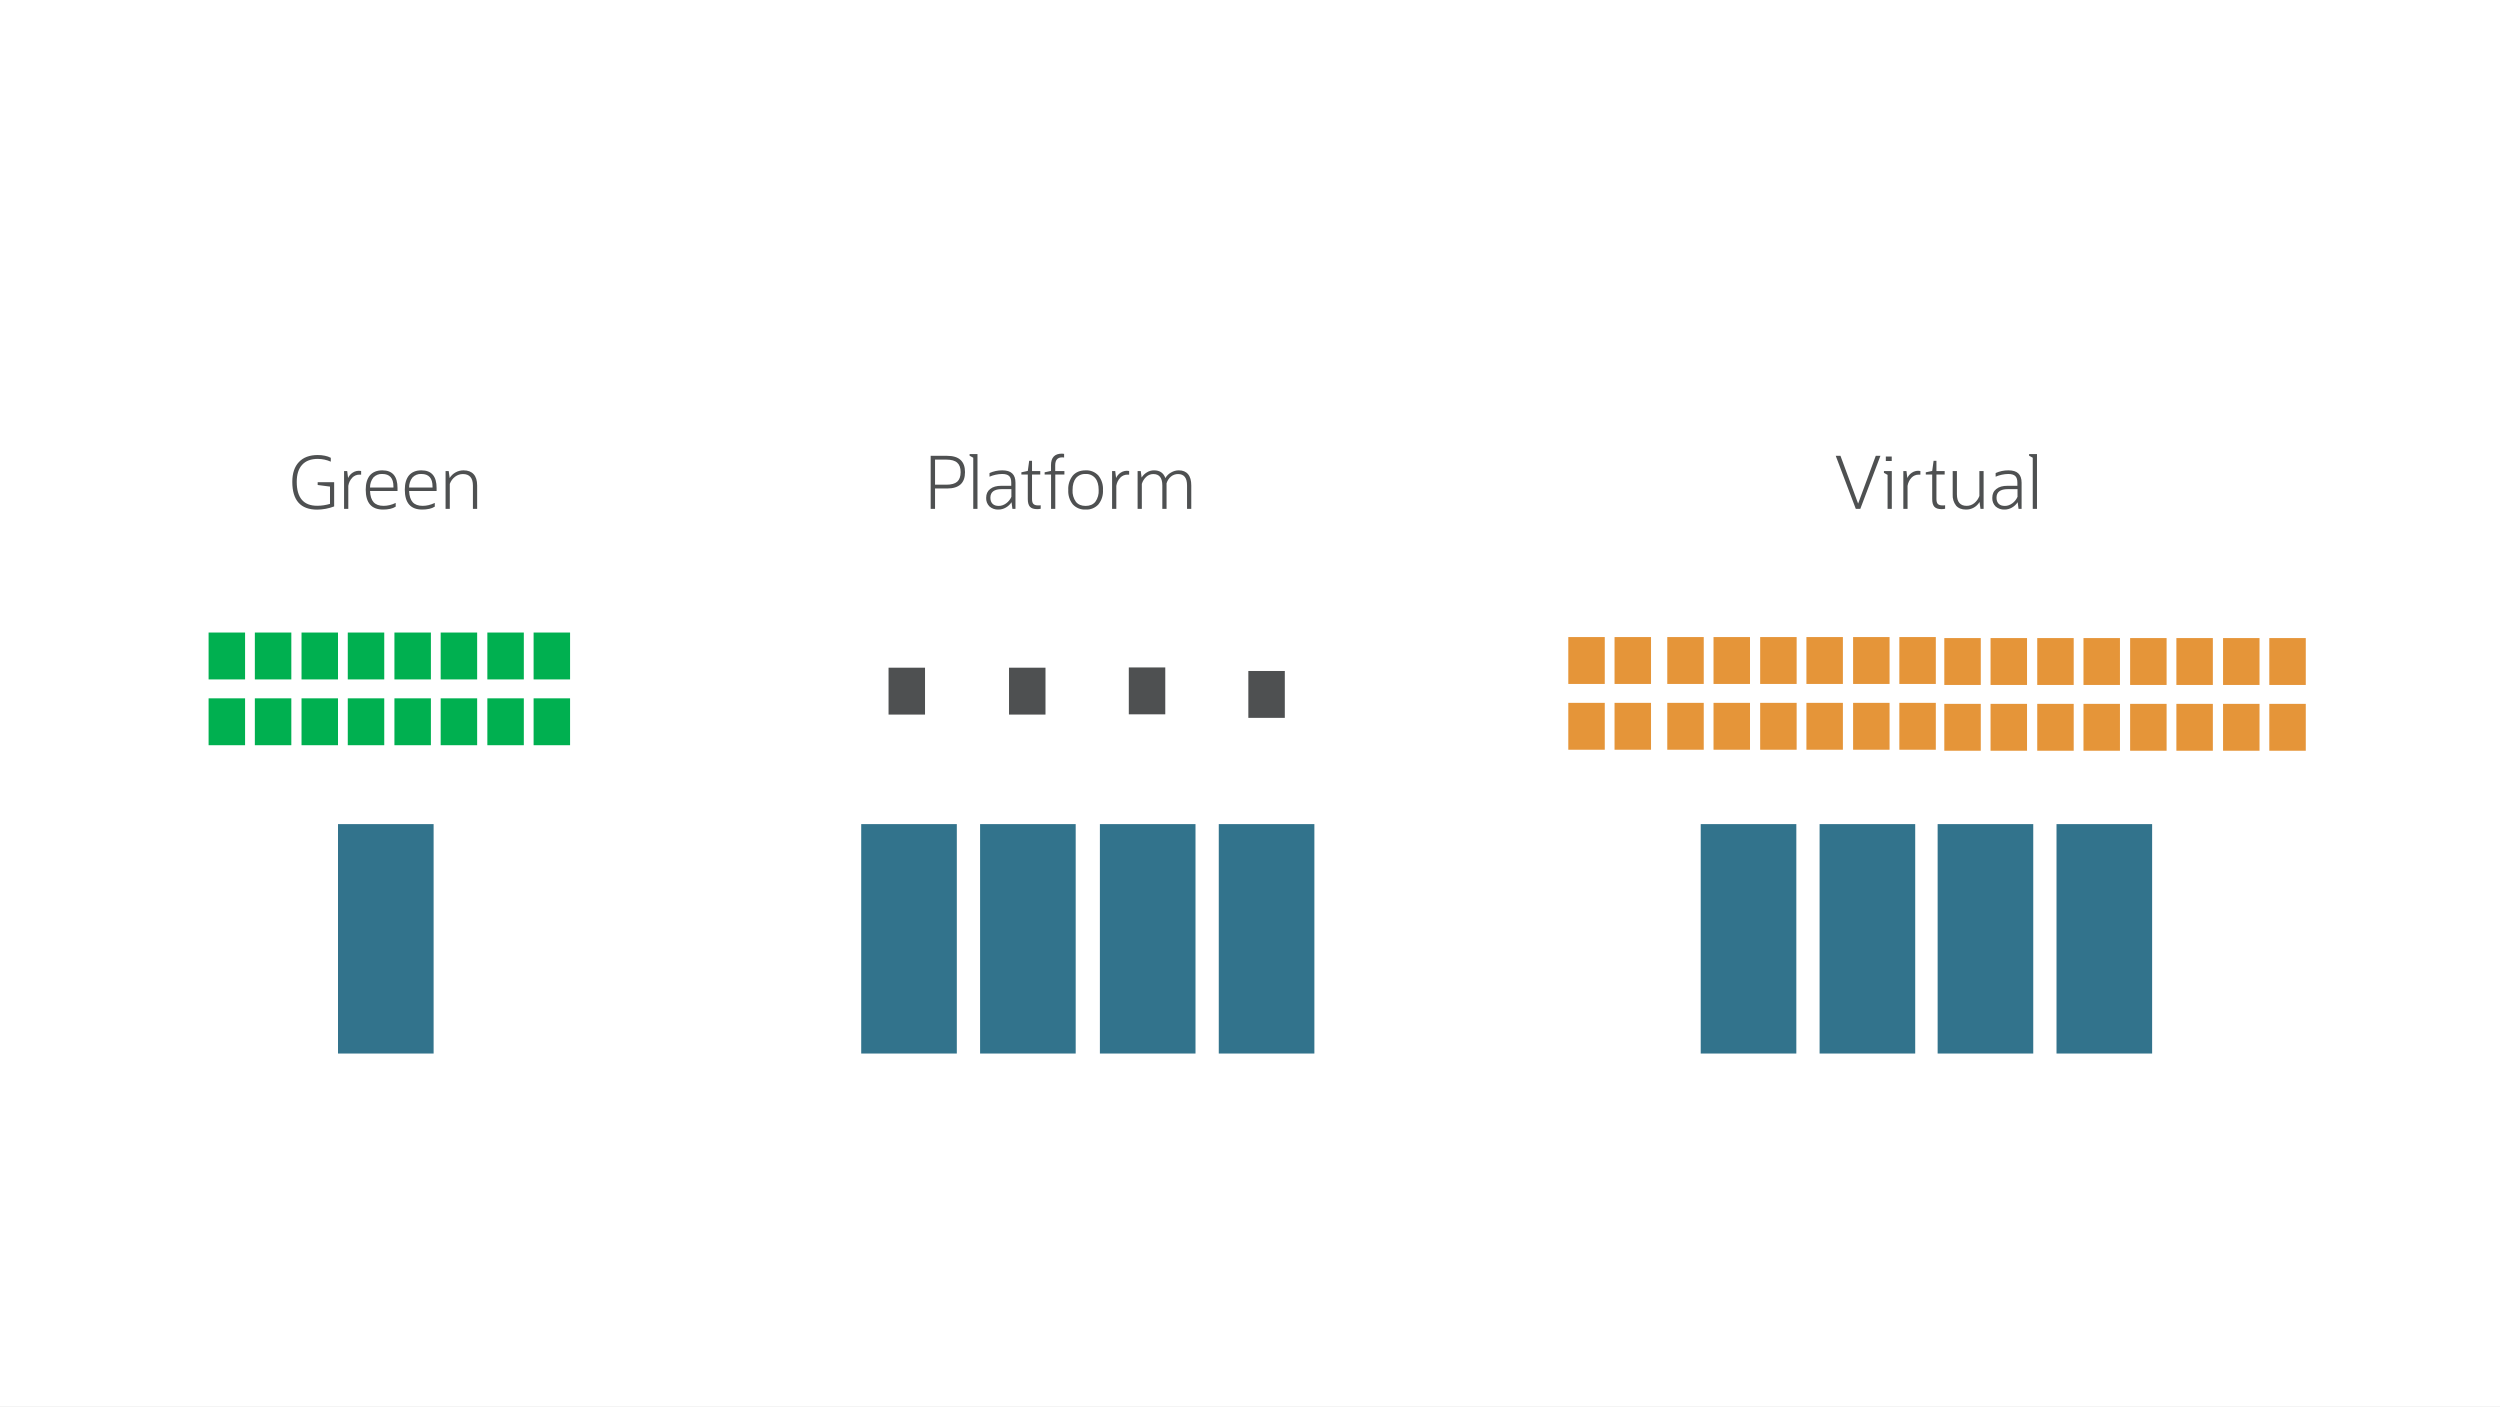
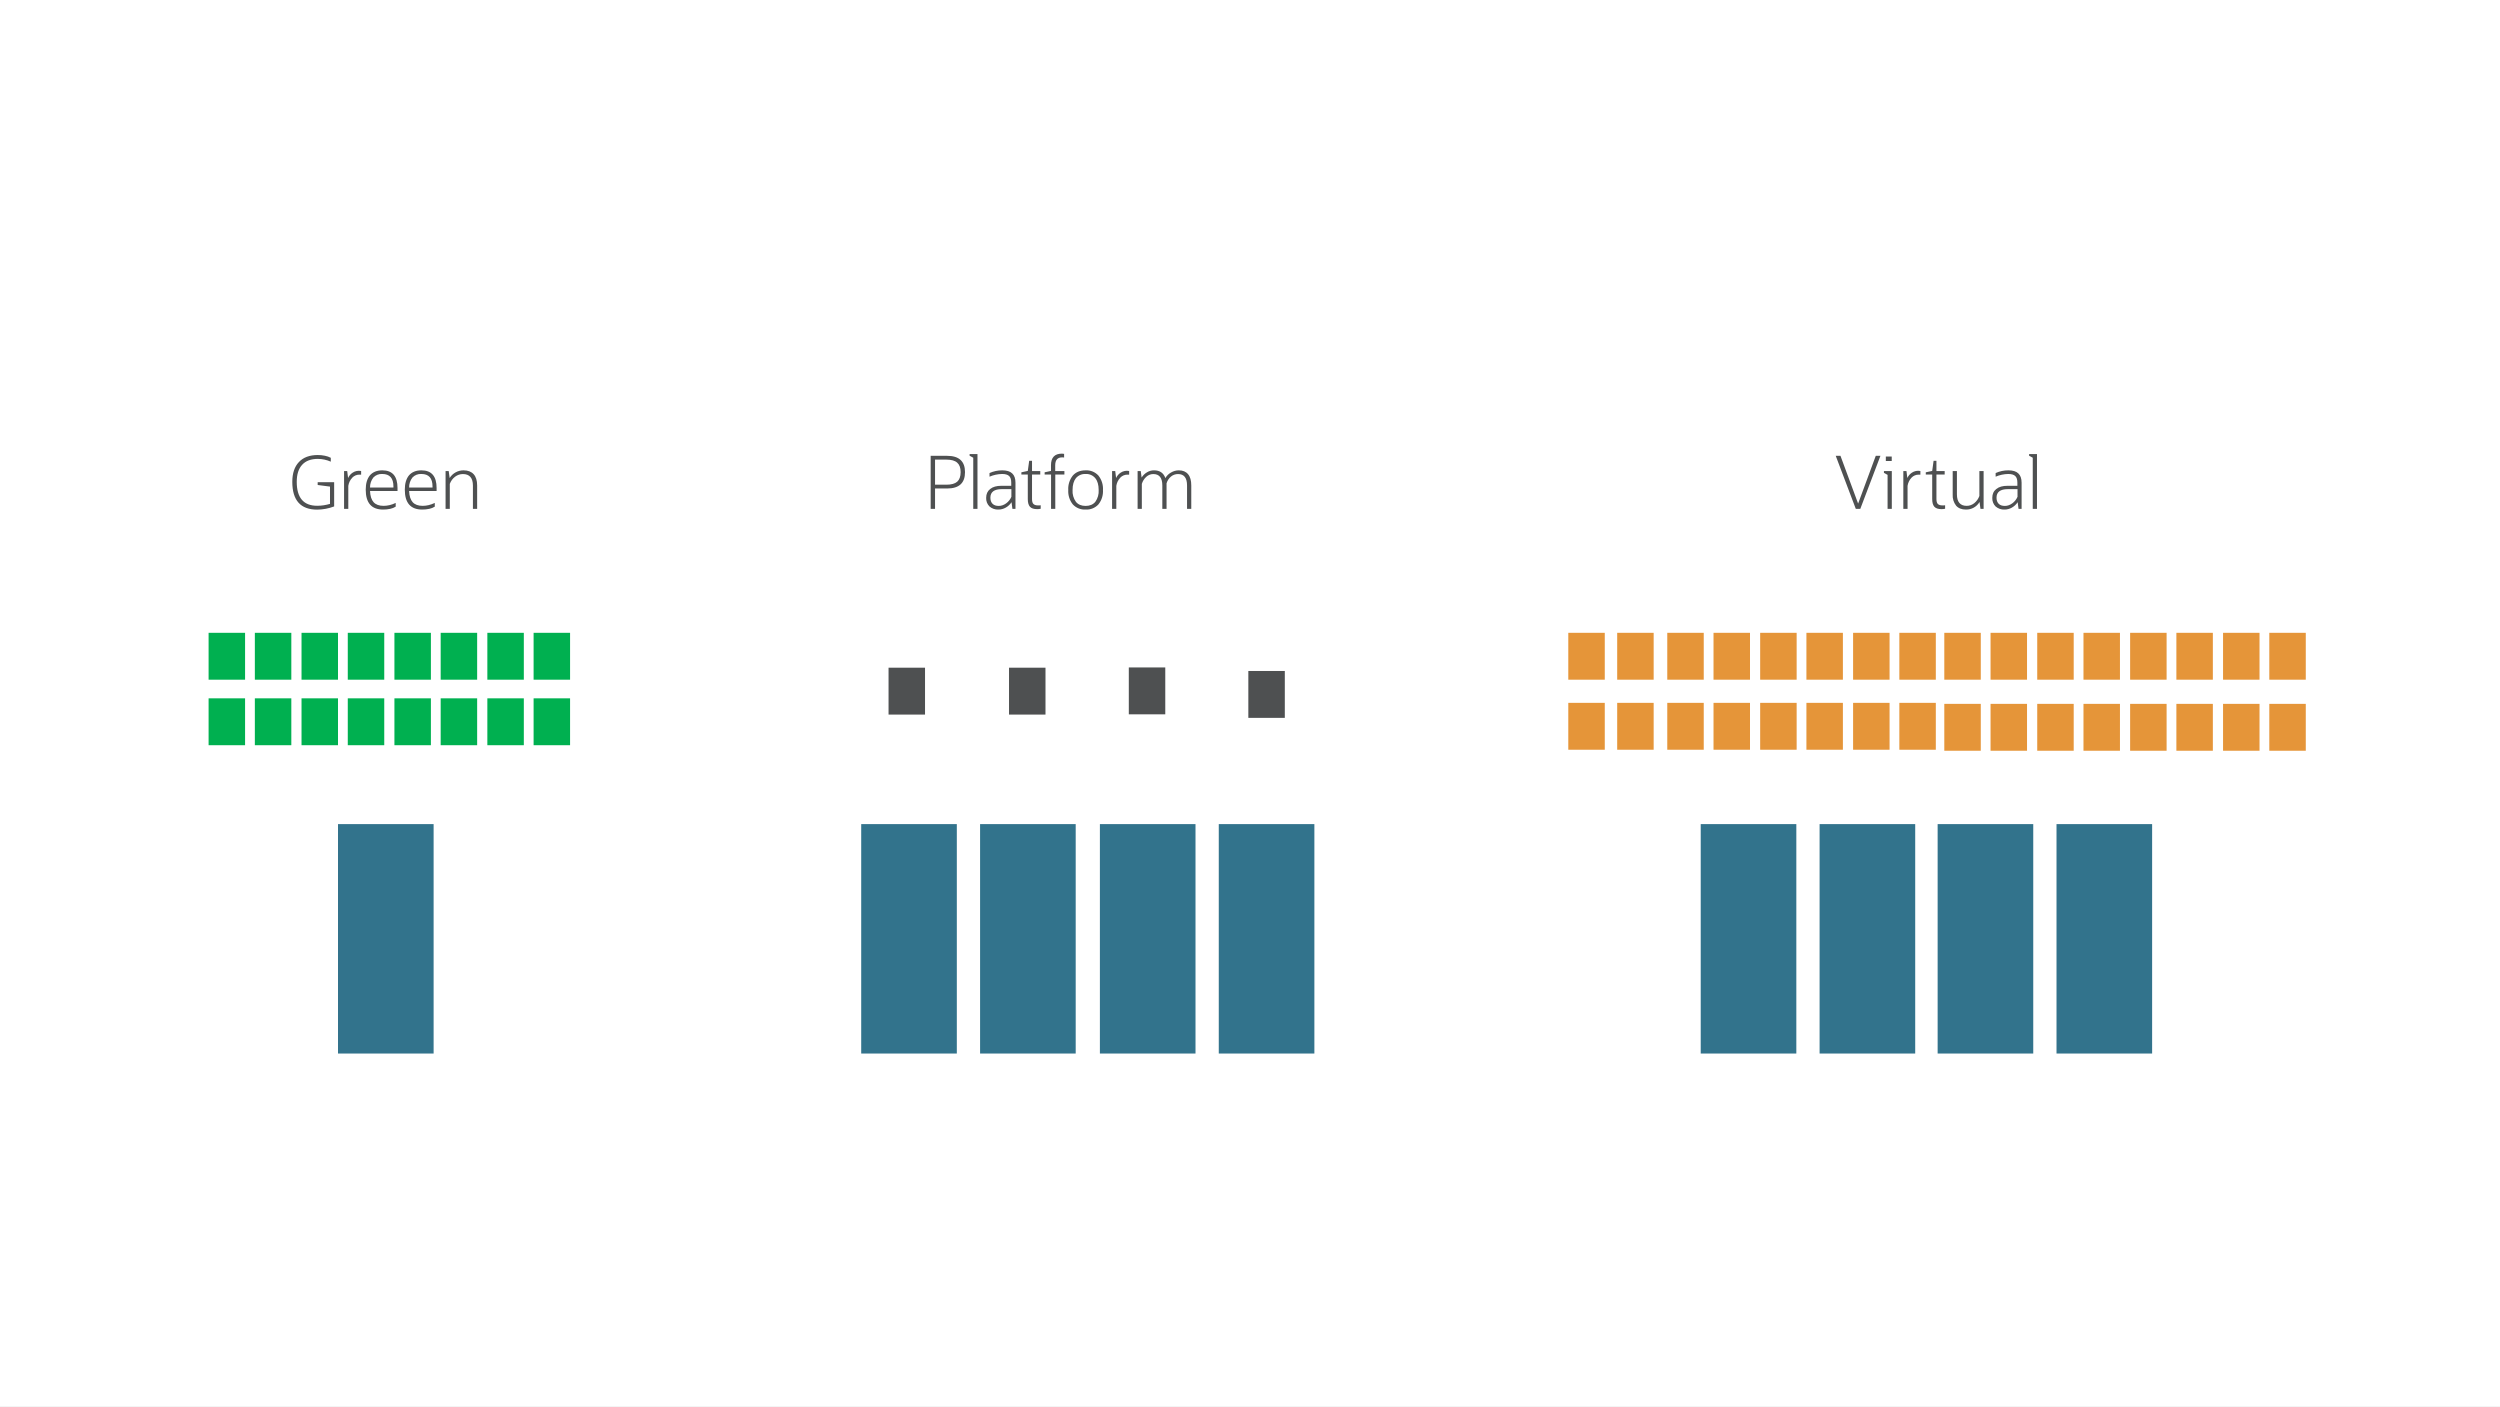
<svg xmlns="http://www.w3.org/2000/svg" xmlns:xlink="http://www.w3.org/1999/xlink" width="1280" height="720" viewBox="0 0 960 540">
  <defs />
  <clipPath id="a">
    <path transform="matrix(1 0 0 -1 0 540)" d="M0 0h960v540H0z" />
  </clipPath>
  <g clip-path="url(#a)">
    <path d="M0 0h960v540H0z" fill="#fff" />
    <path d="M129.792 316.456h36.715v88.102h-36.715zm0 0" fill="#32738c" data-name="P" />
-     <path d="M 97.862 242.895 L 111.868 242.895 L 111.868 260.899 L 97.862 260.899 L 97.862 242.895 Z M 115.786 242.895 L 129.792 242.895 L 129.792 260.899 L 115.786 260.899 L 115.786 242.895 Z M 133.546 242.895 L 147.552 242.895 L 147.552 260.899 L 133.546 260.899 L 133.546 242.895 Z M 151.459 242.895 L 165.465 242.895 L 165.465 260.899 L 151.459 260.899 L 151.459 242.895 Z M 169.219 242.895 L 183.225 242.895 L 183.225 260.899 L 169.219 260.899 L 169.219 242.895 Z M 187.143 242.895 L 201.149 242.895 L 201.149 260.899 L 187.143 260.899 L 187.143 242.895 Z M 204.903 242.895 L 218.909 242.895 L 218.909 260.899 L 204.903 260.899 L 204.903 242.895 Z M 80.102 268.159 L 94.108 268.159 L 94.108 286.162 L 80.102 286.162 L 80.102 268.159 Z M 97.862 268.159 L 111.868 268.159 L 111.868 286.162 L 97.862 286.162 L 97.862 268.159 Z M 115.786 268.159 L 129.792 268.159 L 129.792 286.162 L 115.786 286.162 L 115.786 268.159 Z M 133.546 268.159 L 147.552 268.159 L 147.552 286.162 L 133.546 286.162 L 133.546 268.159 Z M 151.459 268.159 L 165.465 268.159 L 165.465 286.162 L 151.459 286.162 L 151.459 268.159 Z M 169.219 268.159 L 183.225 268.159 L 183.225 286.162 L 169.219 286.162 L 169.219 268.159 Z M 187.143 268.159 L 201.149 268.159 L 201.149 286.162 L 187.143 286.162 L 187.143 268.159 Z M 204.903 268.159 L 218.909 268.159 L 218.909 286.162 L 204.903 286.162 L 204.903 268.159 Z M 204.903 268.159 M 80.102 242.895 L 94.108 242.895 L 94.108 260.899 L 80.102 260.899 L 80.102 242.895 Z M 80.102 242.895" fill="#00b050" data-name="P" />
+     <path d="M 97.862 243 L 111.868 243 L 111.868 261.004 L 97.862 261.004 L 97.862 243 Z" fill="#00b050" data-name="P" />
+     <path d="M 80.102 242.895" fill="#00b050" data-name="P" />
+     <path d="M 80.102 243 L 94.108 243 L 94.108 261.004 L 80.102 261.004 L 80.102 243 Z" fill="#00b050" data-name="P" />
+     <path d="M 204.903 268.159 L 218.909 268.159 L 218.909 286.162 L 204.903 286.162 L 204.903 268.159 Z" fill="#00b050" data-name="P" />
+     <path d="M 187.143 268.159 L 201.149 268.159 L 201.149 286.162 L 187.143 286.162 L 187.143 268.159 Z" fill="#00b050" data-name="P" />
+     <path d="M 169.219 268.159 L 183.225 268.159 L 183.225 286.162 L 169.219 286.162 L 169.219 268.159 Z" fill="#00b050" data-name="P" />
+     <path d="M 151.459 268.159 L 165.465 268.159 L 165.465 286.162 L 151.459 286.162 L 151.459 268.159 Z" fill="#00b050" data-name="P" />
+     <path d="M 133.546 268.159 L 147.552 268.159 L 147.552 286.162 L 133.546 286.162 L 133.546 268.159 Z" fill="#00b050" data-name="P" />
+     <path d="M 115.786 268.159 L 129.792 268.159 L 129.792 286.162 L 115.786 286.162 L 115.786 268.159 Z" fill="#00b050" data-name="P" />
+     <path d="M 97.862 268.159 L 111.868 268.159 L 111.868 286.162 L 97.862 286.162 L 97.862 268.159 Z" fill="#00b050" data-name="P" />
+     <path d="M 80.102 268.159 L 94.108 268.159 L 94.108 286.162 L 80.102 286.162 L 80.102 268.159 Z" fill="#00b050" data-name="P" />
+     <path d="M 204.903 243 L 218.909 243 L 218.909 261.004 L 204.903 261.004 L 204.903 243 Z" fill="#00b050" data-name="P" />
+     <path d="M 187.143 243 L 201.149 243 L 201.149 261.004 L 187.143 261.004 L 187.143 243 Z" fill="#00b050" data-name="P" />
+     <path d="M 169.219 243 L 183.225 243 L 183.225 261.004 L 169.219 261.004 L 169.219 243 Z" fill="#00b050" data-name="P" />
+     <path d="M 151.459 243 L 165.465 243 L 165.465 261.004 L 151.459 261.004 L 151.459 243 Z" fill="#00b050" data-name="P" />
+     <path d="M 133.546 243 L 147.552 243 L 147.552 261.004 L 133.546 261.004 L 133.546 243 Z" fill="#00b050" data-name="P" />
+     <path d="M 115.786 243 L 129.792 243 L 129.792 261.004 L 115.786 261.004 L 115.786 243 Z" fill="#00b050" data-name="P" />
    <path d="M341.204 256.395h14.006v18.004h-14.006zM387.464 256.395h14.006v18.004h-14.006zM433.461 256.299h14.005v18.003h-14.005zM479.362 257.657h14.005v18.004h-14.005zm0 0" fill="#4e5051" data-name="P" />
    <path d="M330.704 316.456h36.715v88.102h-36.715zM376.353 316.456h36.714v88.102h-36.714zM422.359 316.456h36.715v88.102h-36.715zM468.007 316.456h36.715v88.102h-36.715zM653.076 316.456h36.715v88.102h-36.715zM698.724 316.456h36.715v88.102h-36.715zM744.053 316.456h36.715v88.102h-36.715zM789.701 316.456h36.715v88.102h-36.715zm0 0" fill="#32738c" data-name="P" />
    <g data-name="P">
      <symbol id="A">
        <path d="M.348.338v.038h.226V.044A.667.667 0 0 0 .341 0C.114 0 0 .127 0 .381c0 .117.03.208.091.272.06.064.147.096.259.096a.456.456 0 0 0 .097-.01.283.283 0 0 0 .081-.028V.658a.45.45 0 0 1-.177.038C.256.696.184.669.135.615.085.561.061.483.061.381c0-.219.094-.328.281-.328.059 0 .117.009.175.026v.237L.348.338z" />
      </symbol>
      <symbol id="B">
        <path d="M0 0v.518h.043L.055.423c.014.03.034.054.061.072a.154.154 0 0 0 .118.024v-.05H.21A.133.133 0 0 1 .113.428.208.208 0 0 1 .058.315V0H0z" />
      </symbol>
      <symbol id="C">
        <path d="M.411.04A.225.225 0 0 0 .336.01.465.465 0 0 0 .239 0C.079 0 0 .091 0 .274c0 .085.02.15.058.196.04.045.096.068.169.068.14 0 .209-.081.209-.243v-.04H.059C.062.185.078.135.108.101c.03-.033.076-.05.136-.05.055 0 .111.013.167.04V.04M.227.488A.155.155 0 0 1 .105.44.216.216 0 0 1 .059.302H.38v.014C.38.431.329.488.227.488z" />
      </symbol>
      <symbol id="D">
        <path d="M0 0v.518h.043L.056.423a.224.224 0 0 0 .191.105C.307.528.353.51.385.475.417.44.433.388.433.321V0H.375v.319c0 .105-.046.158-.138.158A.178.178 0 0 1 .131.441.214.214 0 0 1 .058.342V0H0z" />
      </symbol>
      <use transform="matrix(28, 0, 0, -28, 112.243, 195.701)" fill="#4e5051" xlink:href="#A" />
      <use transform="matrix(28, 0, 0, -28, 132.123, 195.393)" fill="#4e5051" xlink:href="#B" />
      <use transform="matrix(28, 0, 0, -28, 140.439, 195.673)" fill="#4e5051" xlink:href="#C" />
      <use transform="matrix(28, 0, 0, -28, 155.447, 195.673)" fill="#4e5051" xlink:href="#C" />
      <use transform="matrix(28, 0, 0, -28, 171.099, 195.393)" fill="#4e5051" xlink:href="#D" />
    </g>
-     <path d="M 746.612 245.02 L 760.618 245.02 L 760.618 263.023 L 746.612 263.023 L 746.612 245.02 Z M 764.372 245.02 L 778.378 245.02 L 778.378 263.023 L 764.372 263.023 L 764.372 245.02 Z M 782.296 245.02 L 796.302 245.02 L 796.302 263.023 L 782.296 263.023 L 782.296 245.02 Z M 800.056 245.02 L 814.062 245.02 L 814.062 263.023 L 800.056 263.023 L 800.056 245.02 Z M 817.969 245.02 L 831.975 245.02 L 831.975 263.023 L 817.969 263.023 L 817.969 245.02 Z M 835.729 245.02 L 849.735 245.02 L 849.735 263.023 L 835.729 263.023 L 835.729 245.02 Z M 853.653 245.02 L 867.659 245.02 L 867.659 263.023 L 853.653 263.023 L 853.653 245.02 Z M 871.413 245.02 L 885.419 245.02 L 885.419 263.023 L 871.413 263.023 L 871.413 245.02 Z M 746.612 270.283 L 760.618 270.283 L 760.618 288.287 L 746.612 288.287 L 746.612 270.283 Z M 764.372 270.283 L 778.378 270.283 L 778.378 288.287 L 764.372 288.287 L 764.372 270.283 Z M 782.296 270.283 L 796.302 270.283 L 796.302 288.287 L 782.296 288.287 L 782.296 270.283 Z M 800.056 270.283 L 814.062 270.283 L 814.062 288.287 L 800.056 288.287 L 800.056 270.283 Z M 817.969 270.283 L 831.975 270.283 L 831.975 288.287 L 817.969 288.287 L 817.969 270.283 Z M 835.729 270.283 L 849.735 270.283 L 849.735 288.287 L 835.729 288.287 L 835.729 270.283 Z M 853.653 270.283 L 867.659 270.283 L 867.659 288.287 L 853.653 288.287 L 853.653 270.283 Z M 871.413 270.283 L 885.419 270.283 L 885.419 288.287 L 871.413 288.287 L 871.413 270.283 Z M 871.413 270.283 M 602.225 244.632 L 616.231 244.632 L 616.231 262.636 L 602.225 262.636 L 602.225 244.632 Z M 619.985 244.632 L 633.991 244.632 L 633.991 262.636 L 619.985 262.636 L 619.985 244.632 Z M 640.232 244.632 L 654.238 244.632 L 654.238 262.636 L 640.232 262.636 L 640.232 244.632 Z M 657.992 244.632 L 671.998 244.632 L 671.998 262.636 L 657.992 262.636 L 657.992 244.632 Z M 675.905 244.632 L 689.911 244.632 L 689.911 262.636 L 675.905 262.636 L 675.905 244.632 Z M 693.665 244.632 L 707.671 244.632 L 707.671 262.636 L 693.665 262.636 L 693.665 244.632 Z M 711.589 244.632 L 725.595 244.632 L 725.595 262.636 L 711.589 262.636 L 711.589 244.632 Z M 729.349 244.632 L 743.355 244.632 L 743.355 262.636 L 729.349 262.636 L 729.349 244.632 Z M 602.225 269.895 L 616.231 269.895 L 616.231 287.899 L 602.225 287.899 L 602.225 269.895 Z M 619.985 269.895 L 633.991 269.895 L 633.991 287.899 L 619.985 287.899 L 619.985 269.895 Z M 640.232 269.895 L 654.238 269.895 L 654.238 287.899 L 640.232 287.899 L 640.232 269.895 Z M 657.992 269.895 L 671.998 269.895 L 671.998 287.899 L 657.992 287.899 L 657.992 269.895 Z M 675.905 269.895 L 689.911 269.895 L 689.911 287.899 L 675.905 287.899 L 675.905 269.895 Z M 693.665 269.895 L 707.671 269.895 L 707.671 287.899 L 693.665 287.899 L 693.665 269.895 Z M 711.589 269.895 L 725.595 269.895 L 725.595 287.899 L 711.589 287.899 L 711.589 269.895 Z M 729.349 269.895 L 743.355 269.895 L 743.355 287.899 L 729.349 287.899 L 729.349 269.895 Z M 729.349 269.895" fill="#e59539" data-name="P" />
+     <path d="M 746.612 243 L 760.618 243 L 760.618 261.003 L 746.612 261.003 L 746.612 243 Z" fill="#e59539" data-name="P" />
+     <path d="M 729.349 269.895" fill="#e59539" data-name="P" />
+     <path d="M 729.349 269.895 L 743.355 269.895 L 743.355 287.899 L 729.349 287.899 L 729.349 269.895 Z" fill="#e59539" data-name="P" />
+     <path d="M 711.589 269.895 L 725.595 269.895 L 725.595 287.899 L 711.589 287.899 L 711.589 269.895 Z" fill="#e59539" data-name="P" />
+     <path d="M 693.665 269.895 L 707.671 269.895 L 707.671 287.899 L 693.665 287.899 L 693.665 269.895 Z" fill="#e59539" data-name="P" />
+     <path d="M 675.905 269.895 L 689.911 269.895 L 689.911 287.899 L 675.905 287.899 L 675.905 269.895 Z" fill="#e59539" data-name="P" />
+     <path d="M 657.992 269.895 L 671.998 269.895 L 671.998 287.899 L 657.992 287.899 L 657.992 269.895 Z" fill="#e59539" data-name="P" />
+     <path d="M 640.232 269.895 L 654.238 269.895 L 654.238 287.899 L 640.232 287.899 L 640.232 269.895 Z" fill="#e59539" data-name="P" />
+     <path d="M 621 269.895 L 635.006 269.895 L 635.006 287.899 L 621 287.899 L 621 269.895 Z" fill="#e59539" data-name="P" />
+     <path d="M 602.225 269.895 L 616.231 269.895 L 616.231 287.899 L 602.225 287.899 L 602.225 269.895 Z" fill="#e59539" data-name="P" />
+     <path d="M 729.349 243 L 743.355 243 L 743.355 261.004 L 729.349 261.004 L 729.349 243 Z" fill="#e59539" data-name="P" />
+     <path d="M 711.589 243 L 725.595 243 L 725.595 261.004 L 711.589 261.004 L 711.589 243 Z" fill="#e59539" data-name="P" />
+     <path d="M 693.665 243 L 707.671 243 L 707.671 261.004 L 693.665 261.004 L 693.665 243 Z" fill="#e59539" data-name="P" />
+     <path d="M 675.905 243 L 689.911 243 L 689.911 261.004 L 675.905 261.004 L 675.905 243 Z" fill="#e59539" data-name="P" />
+     <path d="M 657.992 243 L 671.998 243 L 671.998 261.004 L 657.992 261.004 L 657.992 243 Z" fill="#e59539" data-name="P" />
+     <path d="M 640.232 243 L 654.238 243 L 654.238 261.004 L 640.232 261.004 L 640.232 243 Z" fill="#e59539" data-name="P" />
+     <path d="M 621 243 L 635.006 243 L 635.006 261.004 L 621 261.004 L 621 243 Z" fill="#e59539" data-name="P" />
+     <path d="M 602.225 243 L 616.231 243 L 616.231 261.004 L 602.225 261.004 L 602.225 243 Z" fill="#e59539" data-name="P" />
+     <path d="M 871.413 270.283 L 885.419 270.283 L 885.419 288.287 L 871.413 288.287 L 871.413 270.283 Z" fill="#e59539" data-name="P" />
+     <path d="M 853.653 270.283 L 867.659 270.283 L 867.659 288.287 L 853.653 288.287 L 853.653 270.283 Z" fill="#e59539" data-name="P" />
+     <path d="M 835.729 270.283 L 849.735 270.283 L 849.735 288.287 L 835.729 288.287 L 835.729 270.283 Z" fill="#e59539" data-name="P" />
+     <path d="M 817.969 270.283 L 831.975 270.283 L 831.975 288.287 L 817.969 288.287 L 817.969 270.283 Z" fill="#e59539" data-name="P" />
+     <path d="M 800.056 270.283 L 814.062 270.283 L 814.062 288.287 L 800.056 288.287 L 800.056 270.283 Z" fill="#e59539" data-name="P" />
+     <path d="M 782.296 270.283 L 796.302 270.283 L 796.302 288.287 L 782.296 288.287 L 782.296 270.283 Z" fill="#e59539" data-name="P" />
+     <path d="M 764.372 270.283 L 778.378 270.283 L 778.378 288.287 L 764.372 288.287 L 764.372 270.283 Z" fill="#e59539" data-name="P" />
+     <path d="M 746.612 270.283 L 760.618 270.283 L 760.618 288.287 L 746.612 288.287 L 746.612 270.283 Z" fill="#e59539" data-name="P" />
+     <path d="M 871.413 243 L 885.419 243 L 885.419 261.003 L 871.413 261.003 L 871.413 243 Z" fill="#e59539" data-name="P" />
+     <path d="M 853.653 243 L 867.659 243 L 867.659 261.003 L 853.653 261.003 L 853.653 243 Z" fill="#e59539" data-name="P" />
+     <path d="M 835.729 243 L 849.735 243 L 849.735 261.003 L 835.729 261.003 L 835.729 243 Z" fill="#e59539" data-name="P" />
+     <path d="M 817.969 243 L 831.975 243 L 831.975 261.003 L 817.969 261.003 L 817.969 243 Z" fill="#e59539" data-name="P" />
+     <path d="M 800.056 243 L 814.062 243 L 814.062 261.003 L 800.056 261.003 L 800.056 243 Z" fill="#e59539" data-name="P" />
+     <path d="M 782.296 243 L 796.302 243 L 796.302 261.003 L 782.296 261.003 L 782.296 243 Z" fill="#e59539" data-name="P" />
+     <path d="M 764.372 243 L 778.378 243 L 778.378 261.003 L 764.372 261.003 L 764.372 243 Z" fill="#e59539" data-name="P" />
    <g data-name="P">
      <symbol id="E">
        <path d="M0 0v.727h.225C.389.727.471.652.471.503.471.353.389.279.225.279H.06V0H0m.216.675H.06V.331h.156c.067 0 .117.014.148.041C.395.4.411.444.411.503c0 .06-.016.103-.047.13C.333.661.284.675.216.675z" />
      </symbol>
      <symbol id="F">
        <path d="M.05 0v.701L0 .728v.023h.108V0H.05z" />
      </symbol>
      <symbol id="G">
        <path d="M.36.01.348.101A.227.227 0 0 0 .269.027.201.201 0 0 0 .169 0a.174.174 0 0 0-.124.043A.156.156 0 0 0 0 .16c0 .053.018.093.055.122.037.03.088.044.153.044h.136V.37c0 .042-.01.072-.029.09C.295.479.263.488.218.488A.463.463 0 0 1 .046.451v.05A.421.421 0 0 0 .22.538C.282.538.328.524.357.496.387.468.402.426.402.368V.01H.36M.173.05c.035 0 .069.012.101.035a.217.217 0 0 1 .072.09V.28H.213C.11.28.058.241.058.163c0-.036.01-.064.03-.084C.108.059.136.05.173.05z" />
      </symbol>
      <symbol id="H">
        <path d="M.088.138v.336H0v.031l.088.019.019.139h.039V.522h.113V.474H.146V.138c0-.031.006-.054.019-.067.013-.013.034-.02.063-.02h.019a.74.74 0 0 0 .018.002V.005A.205.205 0 0 0 .216 0C.171 0 .139.01.118.032c-.02.022-.03.057-.03.106z" />
      </symbol>
      <symbol id="I">
        <path d="M.088 0v.47H0v.031L.087.52v.077c0 .107.05.16.151.16.01 0 .019-.001.029-.003v-.05a.121.121 0 0 1-.015.001.067.067 0 0 1-.011.001C.177.706.145.67.145.597V.518h.126V.47H.146V0H.088z" />
      </symbol>
      <symbol id="J">
        <path d="M.238 0a.223.223 0 0 0-.175.07A.288.288 0 0 0 0 .268a.29.29 0 0 0 .063.199c.042.047.1.071.175.071A.222.222 0 0 0 .413.467.29.29 0 0 0 .476.268.288.288 0 0 0 .413.07.222.222 0 0 0 .238 0m0 .05C.296.05.34.069.371.106a.25.25 0 0 1 .046.162C.417.339.401.394.37.431a.16.16 0 0 1-.132.057.163.163 0 0 1-.133-.057C.075.394.059.339.059.268A.25.25 0 0 1 .105.106C.135.069.18.05.238.05z" />
      </symbol>
      <symbol id="K">
        <path d="M0 0v.518h.043L.055.429A.21.21 0 0 0 .127.5c.03.019.063.028.098.028.079 0 .13-.035.156-.106a.196.196 0 0 0 .077.076c.034.02.07.03.107.03C.62.528.663.51.692.475.722.44.736.388.736.321V0H.678v.32c0 .105-.041.157-.123.157A.15.15 0 0 1 .458.443.192.192 0 0 1 .397.35V0H.339v.32c0 .105-.041.157-.124.157A.142.142 0 0 1 .12.44.21.21 0 0 1 .058.342V0H0z" />
      </symbol>
      <use transform="matrix(28, 0, 0, -28, 357.377, 195.393)" fill="#4e5051" xlink:href="#E" />
      <use transform="matrix(28, 0, 0, -28, 372.329, 195.393)" fill="#4e5051" xlink:href="#F" />
      <use transform="matrix(28, 0, 0, -28, 378.685, 195.673)" fill="#4e5051" xlink:href="#G" />
      <use transform="matrix(28, 0, 0, -28, 392.209, 195.505)" fill="#4e5051" xlink:href="#H" />
      <use transform="matrix(28, 0, 0, -28, 401.141, 195.393)" fill="#4e5051" xlink:href="#I" />
      <use transform="matrix(28, 0, 0, -28, 410.213, 195.673)" fill="#4e5051" xlink:href="#J" />
      <use transform="matrix(28, 0, 0, -28, 427.041, 195.393)" fill="#4e5051" xlink:href="#B" />
      <use transform="matrix(28, 0, 0, -28, 436.841, 195.393)" fill="#4e5051" xlink:href="#K" />
    </g>
    <g data-name="P">
      <symbol id="L">
        <path d="M.275 0 0 .727h.065L.307.072l.242.655h.064L.337 0H.275z" />
      </symbol>
      <symbol id="M">
        <path d="M.026.656v.061h.081V.656H.026M.05 0v.466L0 .493v.025h.108V0H.05z" />
      </symbol>
      <symbol id="N">
        <path d="M0 .207v.321h.058V.209c0-.105.045-.158.134-.158.037 0 .072.012.103.036a.227.227 0 0 1 .071.099v.342h.058V.01H.381L.368.104A.21.21 0 0 0 .182 0C.123 0 .078.018.047.053A.227.227 0 0 0 0 .207z" />
      </symbol>
      <use transform="matrix(28, 0, 0, -28, 704.922, 195.393)" fill="#4e5051" xlink:href="#L" />
      <use transform="matrix(28, 0, 0, -28, 723.43, 195.393)" fill="#4e5051" xlink:href="#M" />
      <use transform="matrix(28, 0, 0, -28, 730.878, 195.393)" fill="#4e5051" xlink:href="#B" />
      <use transform="matrix(28, 0, 0, -28, 739.502, 195.505)" fill="#4e5051" xlink:href="#H" />
      <use transform="matrix(28, 0, 0, -28, 749.834, 195.673)" fill="#4e5051" xlink:href="#N" />
      <use transform="matrix(28, 0, 0, -28, 765.038, 195.673)" fill="#4e5051" xlink:href="#G" />
      <use transform="matrix(28, 0, 0, -28, 779.178, 195.393)" fill="#4e5051" xlink:href="#F" />
    </g>
  </g>
</svg>
